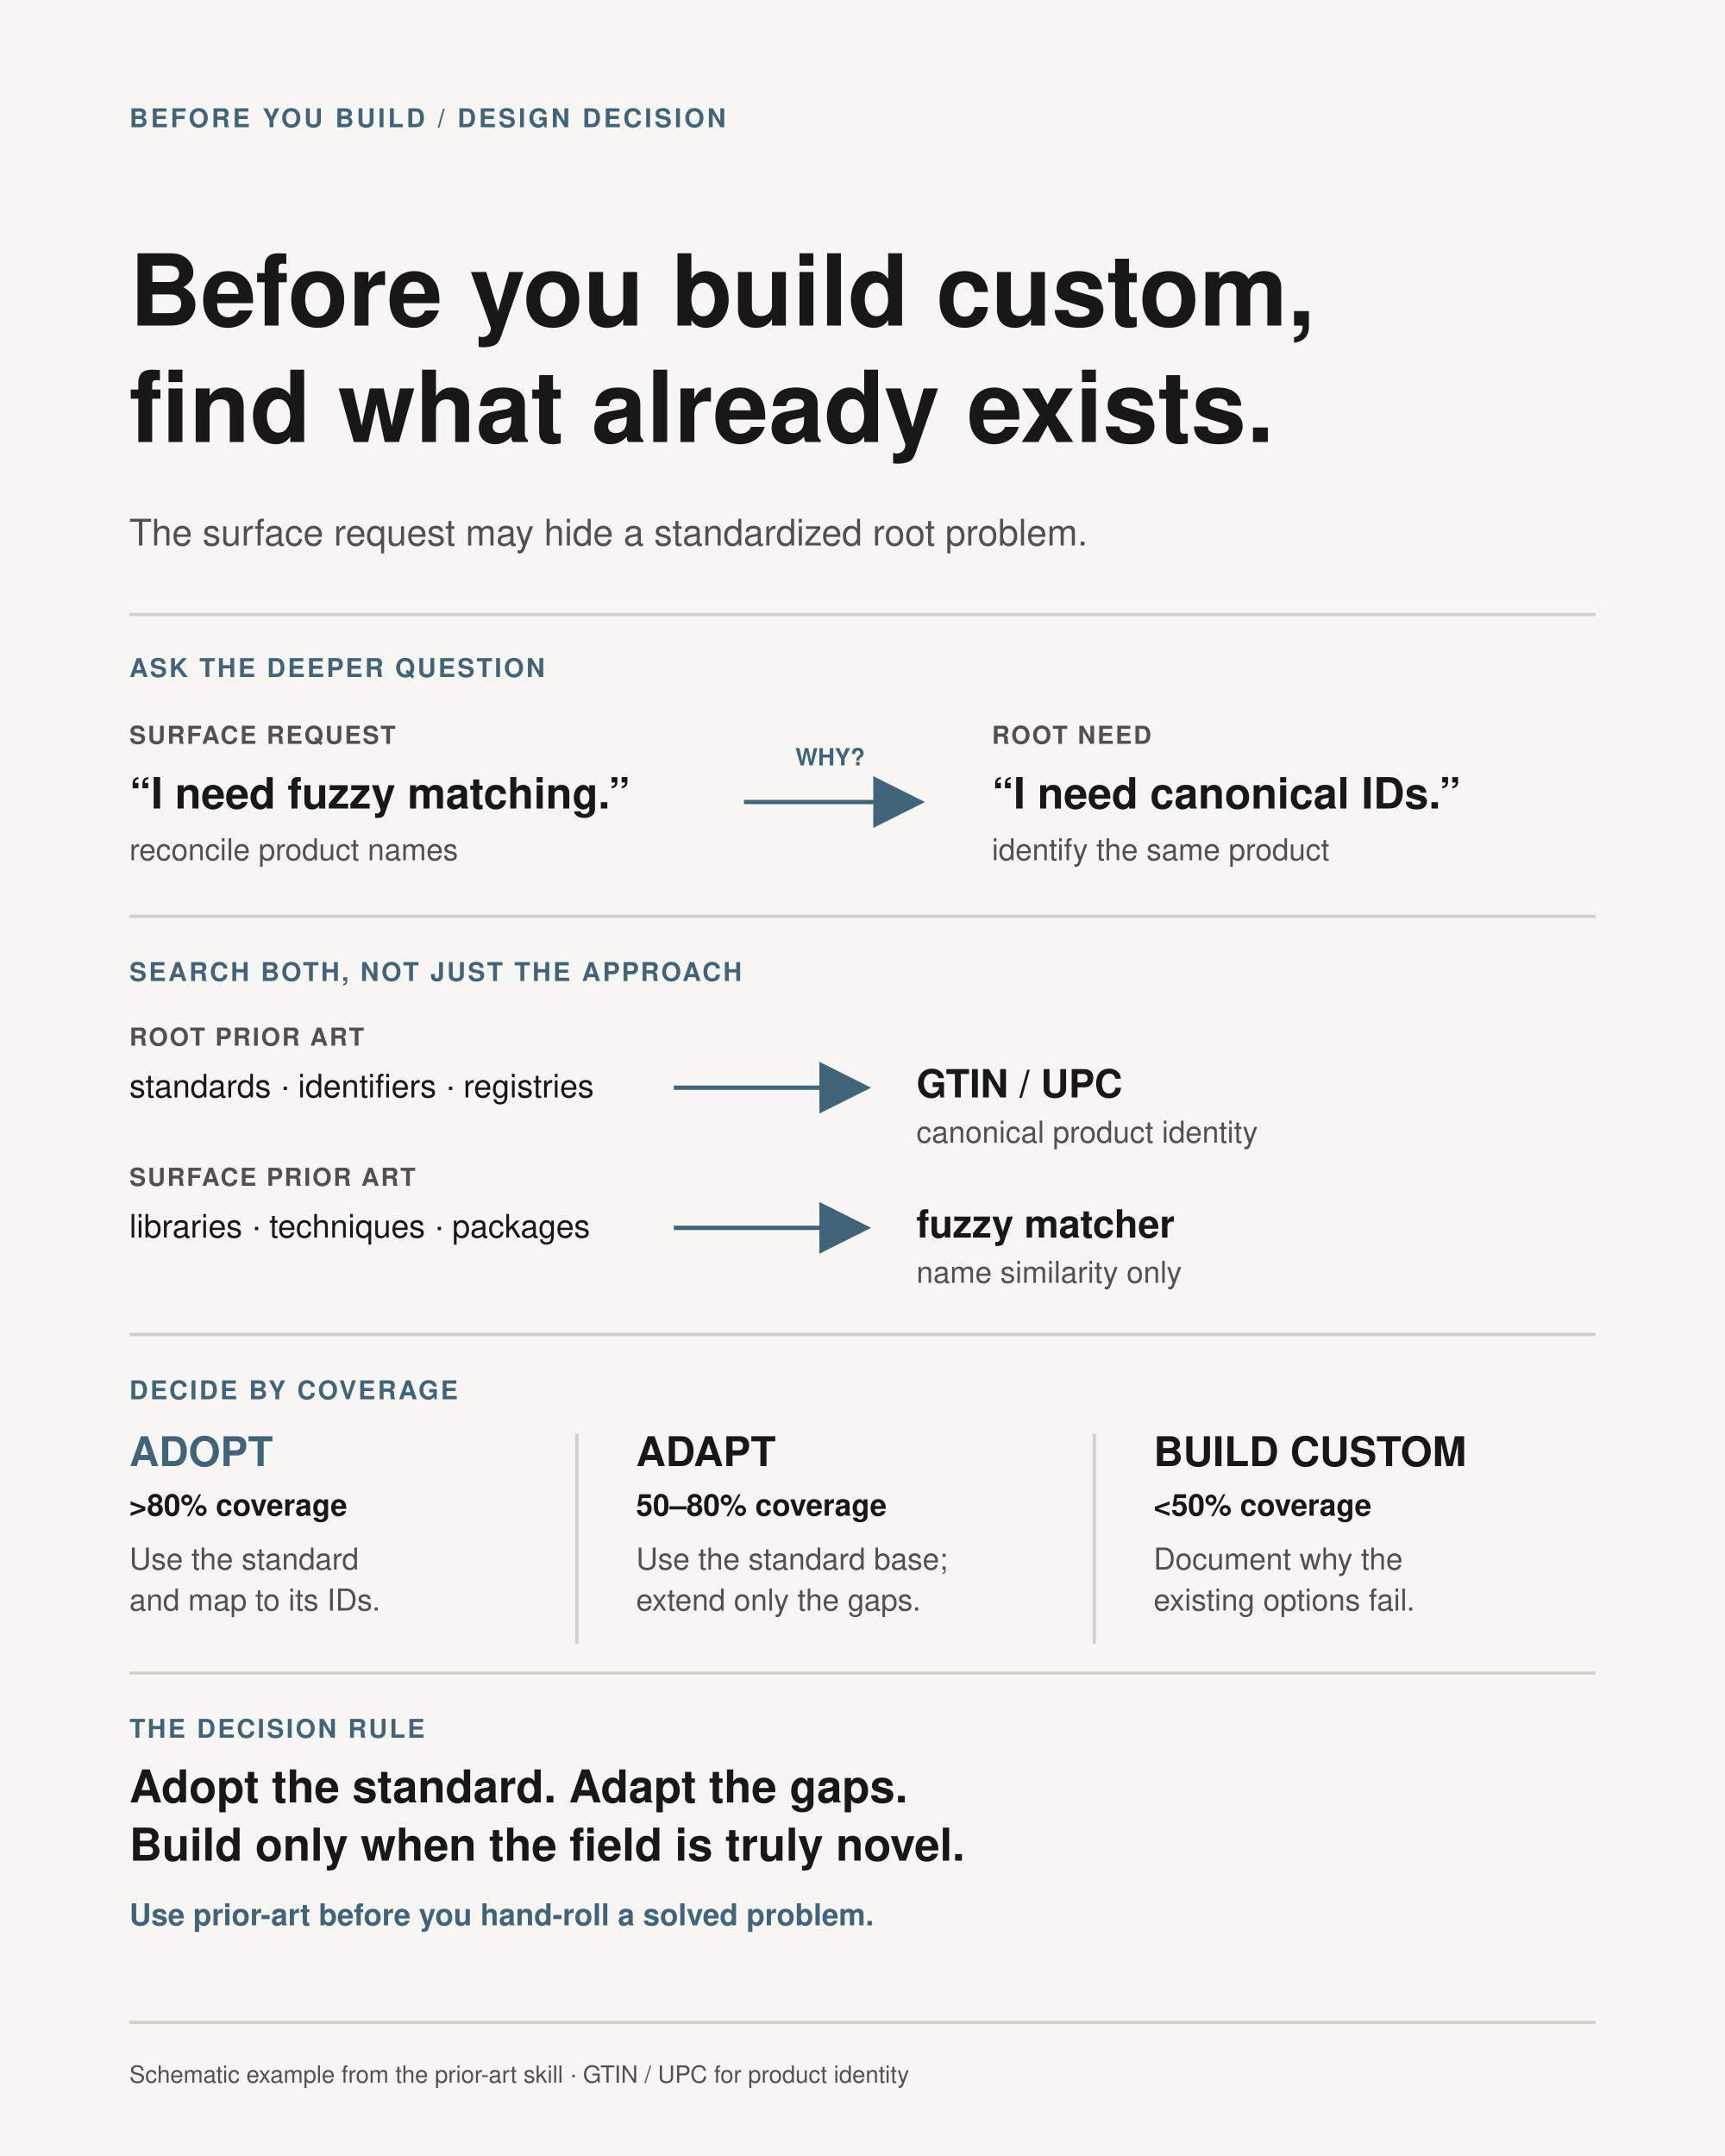
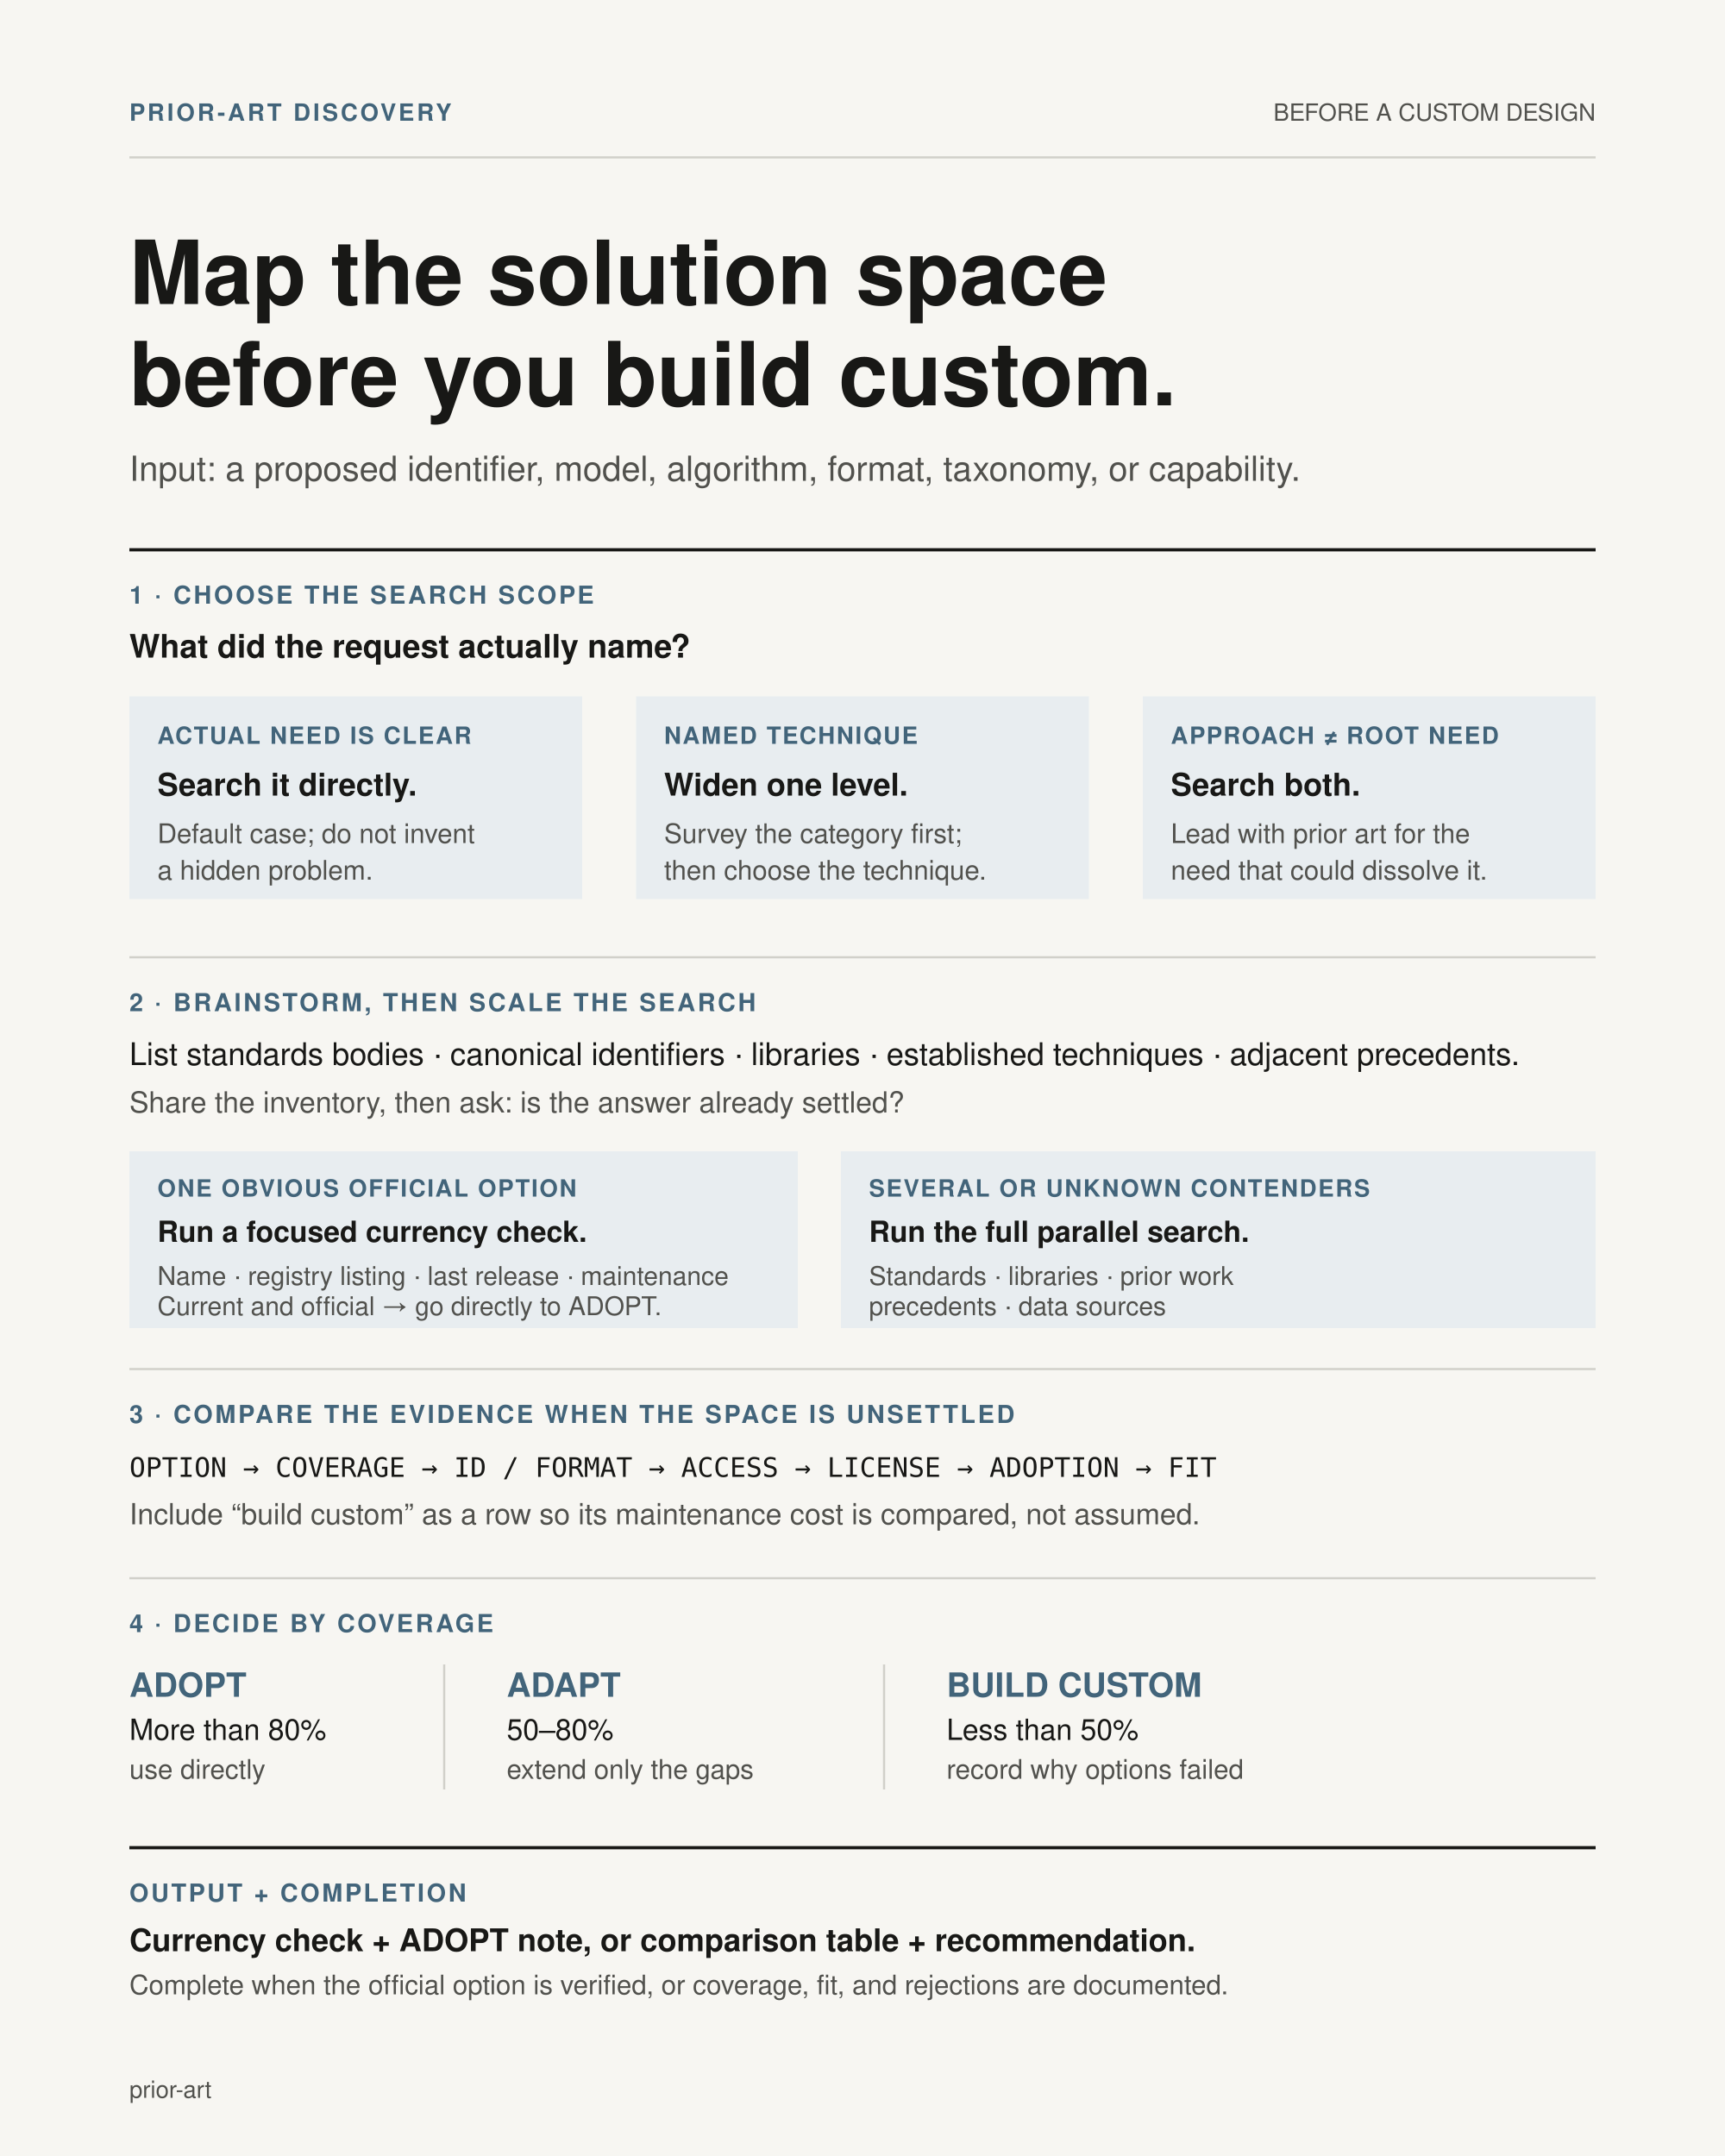
<svg xmlns="http://www.w3.org/2000/svg" width="1600" height="2000" viewBox="0 0 1600 2000" role="img" aria-labelledby="title desc">
-   <defs>
-     <style>
-       .sans { font-family: Helvetica, Arial, sans-serif; }
-       .mono { font-family: Menlo, Consolas, monospace; }
-       .primary { fill: #181816; }
-       .secondary { fill: #51514d; }
-       .accent { fill: #42647a; }
-       .rule { stroke: #d1d0ca; stroke-width: 3; }
-       .arrow { stroke: #42647a; stroke-width: 4; fill: none; }
-     </style>
-     <marker id="arrowhead" markerWidth="12" markerHeight="12" refX="10" refY="6" orient="auto" markerUnits="strokeWidth">
-       <path d="M 0 0 L 12 6 L 0 12 z" fill="#42647a" />
-     </marker>
-   </defs>
+   <style>.sans{font-family:Helvetica,Arial,sans-serif}.mono{font-family:Menlo,Consolas,monospace}</style>
  <rect width="1600" height="2000" fill="#f7f6f2" />
-   <text x="120" y="118" class="sans accent" font-size="24" font-weight="700" letter-spacing="2.5">BEFORE YOU BUILD / DESIGN DECISION</text>
-   <text x="120" y="302" class="sans primary" font-size="92" font-weight="700">
-     <tspan x="120" dy="0">Before you build custom,</tspan>
-     <tspan x="120" dy="108">find what already exists.</tspan>
-   </text>
-   <text x="120" y="506" class="sans secondary" font-size="34">The surface request may hide a standardized root problem.</text>
-   <line x1="120" y1="570" x2="1480" y2="570" class="rule" />
-   <text x="120" y="628" class="sans accent" font-size="24" font-weight="700" letter-spacing="2">ASK THE DEEPER QUESTION</text>
-   <text x="120" y="690" class="sans secondary" font-size="23" font-weight="700" letter-spacing="1.5">SURFACE REQUEST</text>
-   <text x="120" y="750" class="sans primary" font-size="40" font-weight="700">“I need fuzzy matching.”</text>
-   <text x="120" y="798" class="sans secondary" font-size="28">reconcile product names</text>
-   <line x1="690" y1="744" x2="850" y2="744" class="arrow" marker-end="url(#arrowhead)" />
-   <text x="770" y="710" text-anchor="middle" class="sans accent" font-size="22" font-weight="700">WHY?</text>
-   <text x="920" y="690" class="sans secondary" font-size="23" font-weight="700" letter-spacing="1.5">ROOT NEED</text>
-   <text x="920" y="750" class="sans primary" font-size="40" font-weight="700">“I need canonical IDs.”</text>
-   <text x="920" y="798" class="sans secondary" font-size="28">identify the same product</text>
-   <line x1="120" y1="850" x2="1480" y2="850" class="rule" />
-   <text x="120" y="910" class="sans accent" font-size="24" font-weight="700" letter-spacing="2">SEARCH BOTH, NOT JUST THE APPROACH</text>
-   <text x="120" y="970" class="sans secondary" font-size="23" font-weight="700" letter-spacing="1.5">ROOT PRIOR ART</text>
-   <text x="120" y="1018" class="sans primary" font-size="30">standards · identifiers · registries</text>
-   <line x1="625" y1="1009" x2="800" y2="1009" class="arrow" marker-end="url(#arrowhead)" />
-   <text x="850" y="1018" class="sans primary" font-size="36" font-weight="700">GTIN / UPC</text>
-   <text x="850" y="1060" class="sans secondary" font-size="28">canonical product identity</text>
-   <text x="120" y="1100" class="sans secondary" font-size="23" font-weight="700" letter-spacing="1.5">SURFACE PRIOR ART</text>
-   <text x="120" y="1148" class="sans primary" font-size="30">libraries · techniques · packages</text>
-   <line x1="625" y1="1139" x2="800" y2="1139" class="arrow" marker-end="url(#arrowhead)" />
-   <text x="850" y="1148" class="sans primary" font-size="36" font-weight="700">fuzzy matcher</text>
-   <text x="850" y="1190" class="sans secondary" font-size="28">name similarity only</text>
-   <line x1="120" y1="1238" x2="1480" y2="1238" class="rule" />
-   <text x="120" y="1298" class="sans accent" font-size="24" font-weight="700" letter-spacing="2">DECIDE BY COVERAGE</text>
-   <text x="120" y="1360" class="sans accent" font-size="38" font-weight="700">ADOPT</text>
-   <text x="120" y="1406" class="sans primary" font-size="28" font-weight="700">&gt;80% coverage</text>
-   <text x="120" y="1456" class="sans secondary" font-size="28">
-     <tspan x="120" dy="0">Use the standard</tspan>
-     <tspan x="120" dy="38">and map to its IDs.</tspan>
-   </text>
-   <line x1="535" y1="1330" x2="535" y2="1525" class="rule" />
-   <text x="590" y="1360" class="sans primary" font-size="38" font-weight="700">ADAPT</text>
-   <text x="590" y="1406" class="sans primary" font-size="28" font-weight="700">50–80% coverage</text>
-   <text x="590" y="1456" class="sans secondary" font-size="28">
-     <tspan x="590" dy="0">Use the standard base;</tspan>
-     <tspan x="590" dy="38">extend only the gaps.</tspan>
-   </text>
-   <line x1="1015" y1="1330" x2="1015" y2="1525" class="rule" />
-   <text x="1070" y="1360" class="sans primary" font-size="38" font-weight="700">BUILD CUSTOM</text>
-   <text x="1070" y="1406" class="sans primary" font-size="28" font-weight="700">&lt;50% coverage</text>
-   <text x="1070" y="1456" class="sans secondary" font-size="28">
-     <tspan x="1070" dy="0">Document why the</tspan>
-     <tspan x="1070" dy="38">existing options fail.</tspan>
-   </text>
-   <line x1="120" y1="1552" x2="1480" y2="1552" class="rule" />
-   <text x="120" y="1612" class="sans accent" font-size="24" font-weight="700" letter-spacing="2">THE DECISION RULE</text>
-   <text x="120" y="1672" class="sans primary" font-size="42" font-weight="700">
-     <tspan x="120" dy="0">Adopt the standard. Adapt the gaps.</tspan>
-     <tspan x="120" dy="54">Build only when the field is truly novel.</tspan>
-   </text>
-   <text x="120" y="1786" class="sans accent" font-size="28" font-weight="700">Use prior-art before you hand-roll a solved problem.</text>
-   <line x1="120" y1="1876" x2="1480" y2="1876" class="rule" />
-   <text x="120" y="1932" class="sans secondary" font-size="22">Schematic example from the prior-art skill · GTIN / UPC for product identity</text>
+   <text class="sans" x="120" y="112" font-size="22" font-weight="700" letter-spacing="2.4" fill="#42647a">PRIOR-ART DISCOVERY</text>
+   <text class="sans" x="1480" y="112" text-anchor="end" font-size="22" fill="#51514d">BEFORE A CUSTOM DESIGN</text>
+   <line x1="120" y1="146" x2="1480" y2="146" stroke="#d1d0ca" stroke-width="2" />
+   <text class="sans" x="120" y="282" font-size="82" font-weight="700" fill="#181816">Map the solution space</text>
+   <text class="sans" x="120" y="376" font-size="82" font-weight="700" fill="#181816">before you build custom.</text>
+   <text class="sans" x="120" y="446" font-size="32" fill="#51514d">Input: a proposed identifier, model, algorithm, format, taxonomy, or capability.</text>
+   <line x1="120" y1="510" x2="1480" y2="510" stroke="#181816" stroke-width="3" />
+   <text class="sans" x="120" y="560" font-size="23" font-weight="700" letter-spacing="2.2" fill="#42647a">1 · CHOOSE THE SEARCH SCOPE</text>
+   <text class="sans" x="120" y="610" font-size="30" font-weight="700" fill="#181816">What did the request actually name?</text>
+   <g class="sans">
+     <rect x="120" y="646" width="420" height="188" fill="#e8edf0" />
+     <text x="146" y="690" font-size="22" font-weight="700" letter-spacing="1.4" fill="#42647a">ACTUAL NEED IS CLEAR</text>
+     <text x="146" y="738" font-size="29" font-weight="700" fill="#181816">Search it directly.</text>
+     <text x="146" y="782" font-size="25" fill="#51514d">Default case; do not invent</text>
+     <text x="146" y="816" font-size="25" fill="#51514d">a hidden problem.</text>
+     <rect x="590" y="646" width="420" height="188" fill="#e8edf0" />
+     <text x="616" y="690" font-size="22" font-weight="700" letter-spacing="1.4" fill="#42647a">NAMED TECHNIQUE</text>
+     <text x="616" y="738" font-size="29" font-weight="700" fill="#181816">Widen one level.</text>
+     <text x="616" y="782" font-size="25" fill="#51514d">Survey the category first;</text>
+     <text x="616" y="816" font-size="25" fill="#51514d">then choose the technique.</text>
+     <rect x="1060" y="646" width="420" height="188" fill="#e8edf0" />
+     <text x="1086" y="690" font-size="22" font-weight="700" letter-spacing="1.4" fill="#42647a">APPROACH ≠ ROOT NEED</text>
+     <text x="1086" y="738" font-size="29" font-weight="700" fill="#181816">Search both.</text>
+     <text x="1086" y="782" font-size="25" fill="#51514d">Lead with prior art for the</text>
+     <text x="1086" y="816" font-size="25" fill="#51514d">need that could dissolve it.</text>
+   </g>
+   <line x1="120" y1="888" x2="1480" y2="888" stroke="#d1d0ca" stroke-width="2" />
+   <text class="sans" x="120" y="938" font-size="23" font-weight="700" letter-spacing="2.2" fill="#42647a">2 · BRAINSTORM, THEN SCALE THE SEARCH</text>
+   <text class="sans" x="120" y="988" font-size="29" fill="#181816">List standards bodies · canonical identifiers · libraries · established techniques · adjacent precedents.</text>
+   <text class="sans" x="120" y="1032" font-size="27" fill="#51514d">Share the inventory, then ask: is the answer already settled?</text>
+   <g class="sans">
+     <rect x="120" y="1068" width="620" height="164" fill="#e8edf0" />
+     <text x="146" y="1110" font-size="22" font-weight="700" letter-spacing="1.4" fill="#42647a">ONE OBVIOUS OFFICIAL OPTION</text>
+     <text x="146" y="1152" font-size="27" font-weight="700" fill="#181816">Run a focused currency check.</text>
+     <text x="146" y="1192" font-size="24" fill="#51514d">Name · registry listing · last release · maintenance</text>
+     <text x="146" y="1220" font-size="24" fill="#51514d">Current and official → go directly to ADOPT.</text>
+     <rect x="780" y="1068" width="700" height="164" fill="#e8edf0" />
+     <text x="806" y="1110" font-size="22" font-weight="700" letter-spacing="1.4" fill="#42647a">SEVERAL OR UNKNOWN CONTENDERS</text>
+     <text x="806" y="1152" font-size="27" font-weight="700" fill="#181816">Run the full parallel search.</text>
+     <text x="806" y="1192" font-size="24" fill="#51514d">Standards · libraries · prior work</text>
+     <text x="806" y="1220" font-size="24" fill="#51514d">precedents · data sources</text>
+   </g>
+   <line x1="120" y1="1270" x2="1480" y2="1270" stroke="#d1d0ca" stroke-width="2" />
+   <text class="sans" x="120" y="1320" font-size="23" font-weight="700" letter-spacing="2.2" fill="#42647a">3 · COMPARE THE EVIDENCE WHEN THE SPACE IS UNSETTLED</text>
+   <text class="mono" x="120" y="1370" font-size="25" fill="#181816">OPTION → COVERAGE → ID / FORMAT → ACCESS → LICENSE → ADOPTION → FIT</text>
+   <text class="sans" x="120" y="1414" font-size="27" fill="#51514d">Include “build custom” as a row so its maintenance cost is compared, not assumed.</text>
+   <line x1="120" y1="1464" x2="1480" y2="1464" stroke="#d1d0ca" stroke-width="2" />
+   <text class="sans" x="120" y="1514" font-size="23" font-weight="700" letter-spacing="2.2" fill="#42647a">4 · DECIDE BY COVERAGE</text>
+   <g class="sans">
+     <text x="120" y="1574" font-size="31" font-weight="700" fill="#42647a">ADOPT</text>
+     <text x="120" y="1614" font-size="27" fill="#181816">More than 80%</text>
+     <text x="120" y="1650" font-size="25" fill="#51514d">use directly</text>
+     <line x1="412" y1="1544" x2="412" y2="1660" stroke="#d1d0ca" stroke-width="2" />
+     <text x="470" y="1574" font-size="31" font-weight="700" fill="#42647a">ADAPT</text>
+     <text x="470" y="1614" font-size="27" fill="#181816">50–80%</text>
+     <text x="470" y="1650" font-size="25" fill="#51514d">extend only the gaps</text>
+     <line x1="820" y1="1544" x2="820" y2="1660" stroke="#d1d0ca" stroke-width="2" />
+     <text x="878" y="1574" font-size="31" font-weight="700" fill="#42647a">BUILD CUSTOM</text>
+     <text x="878" y="1614" font-size="27" fill="#181816">Less than 50%</text>
+     <text x="878" y="1650" font-size="25" fill="#51514d">record why options failed</text>
+   </g>
+   <line x1="120" y1="1714" x2="1480" y2="1714" stroke="#181816" stroke-width="3" />
+   <text class="sans" x="120" y="1764" font-size="23" font-weight="700" letter-spacing="2.2" fill="#42647a">OUTPUT + COMPLETION</text>
+   <text class="sans" x="120" y="1810" font-size="29" font-weight="700" fill="#181816">Currency check + ADOPT note, or comparison table + recommendation.</text>
+   <text class="sans" x="120" y="1850" font-size="25" fill="#51514d">Complete when the official option is verified, or coverage, fit, and rejections are documented.</text>
+   <text class="sans" x="120" y="1946" font-size="22" fill="#51514d">prior-art</text>
</svg>
